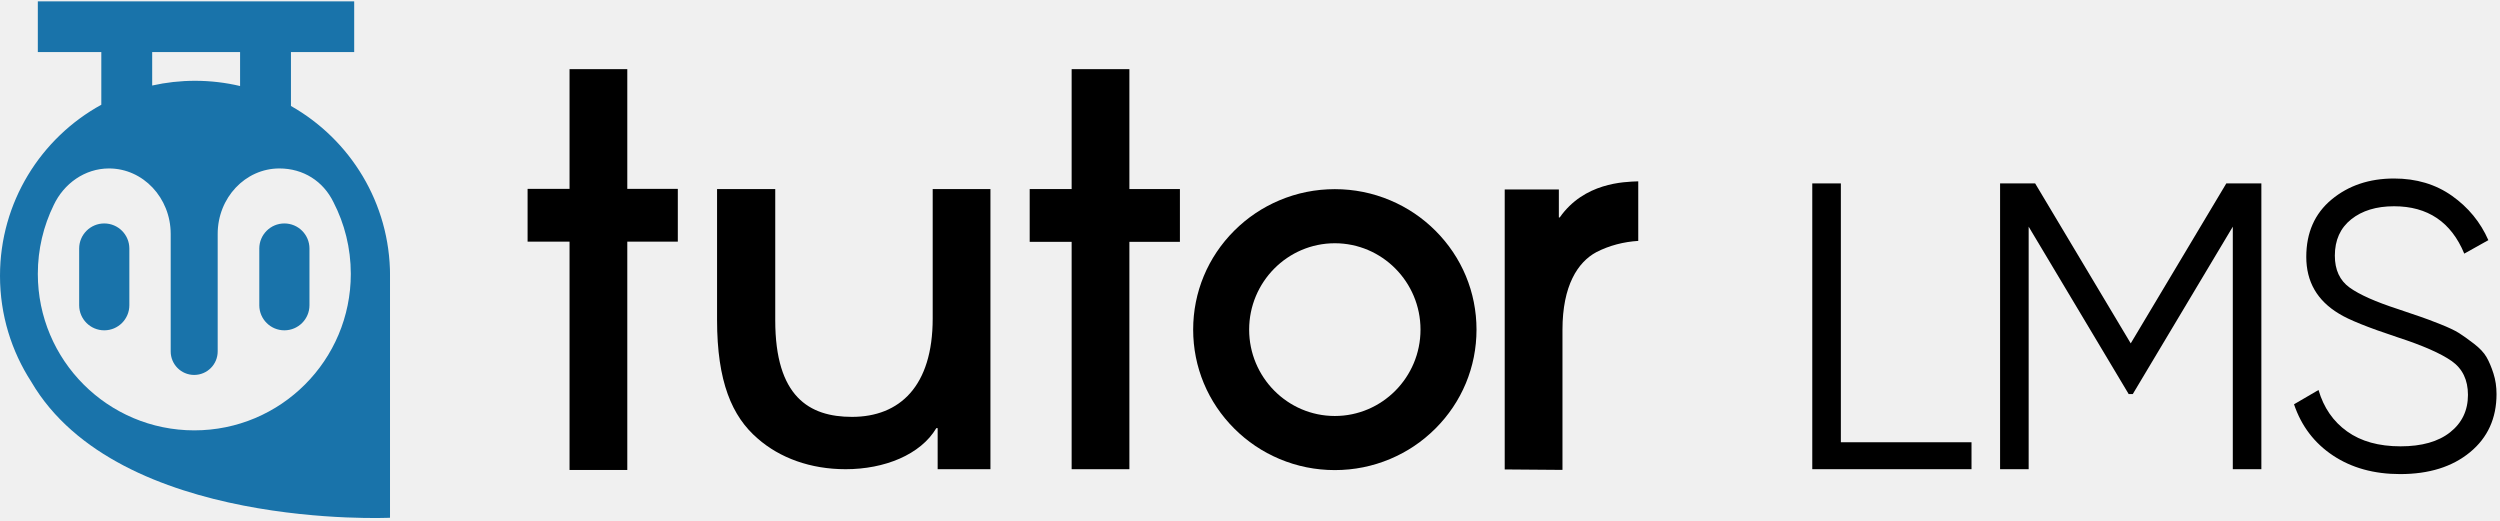
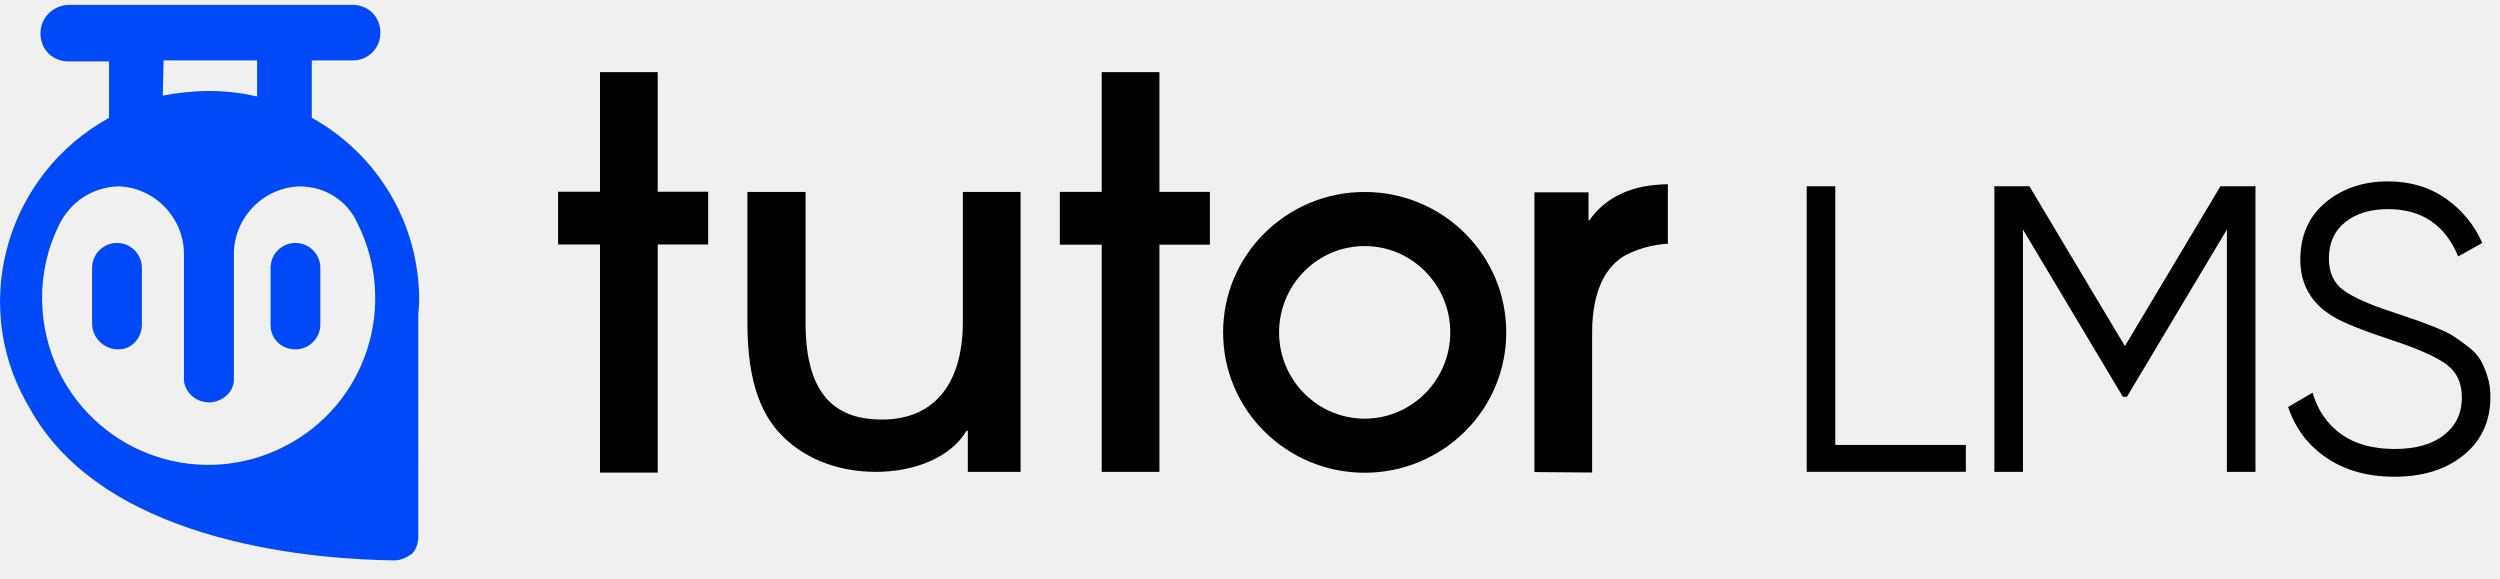
- <svg xmlns="http://www.w3.org/2000/svg" width="192" height="40" viewBox="0 0 192 40" fill="none">
-   <mask id="mask0" mask-type="alpha" maskUnits="userSpaceOnUse" x="0" y="0" width="30" height="40">
-     <path d="M0 0.092H29.956V39.784H0V0.092Z" fill="white" />
-   </mask>
-   <g mask="url(#mask0)">
-     <path fill-rule="evenodd" clip-rule="evenodd" d="M4.124 15.752C4.901 14.101 6.514 12.937 8.371 12.937C10.987 12.937 13.109 15.188 13.109 17.966V18.74V26.99C13.109 27.986 13.916 28.795 14.913 28.795C15.91 28.795 16.718 27.986 16.718 26.99V18.74V17.966C16.718 15.188 18.84 12.937 21.456 12.937C23.292 12.937 24.827 13.913 25.613 15.533C26.463 17.181 26.942 19.051 26.942 21.034C26.942 27.671 21.561 33.052 14.923 33.052C8.286 33.052 2.905 27.671 2.905 21.034C2.905 19.139 3.343 17.346 4.124 15.752ZM11.688 3.998H18.438V6.607C17.327 6.344 16.169 6.205 14.978 6.205C13.847 6.205 12.747 6.331 11.688 6.568V3.998ZM29.913 22.335C29.941 21.955 29.956 21.57 29.956 21.182C29.956 15.589 26.888 10.712 22.345 8.139V3.998H27.202V0.092H2.905V3.998H7.781V8.044C3.144 10.59 0 15.519 0 21.182C0 24.183 0.883 26.978 2.403 29.322H2.402C9.09 40.746 29.956 39.763 29.956 39.763V21.182C29.956 21.57 29.941 21.955 29.913 22.335Z" fill="#1973AA" />
-   </g>
-   <path fill-rule="evenodd" clip-rule="evenodd" d="M8.007 25.369C6.943 25.369 6.08 24.507 6.08 23.443V19.087C6.08 18.023 6.943 17.161 8.007 17.161C9.071 17.161 9.934 18.023 9.934 19.087V23.443C9.934 24.507 9.071 25.369 8.007 25.369Z" fill="#1973AA" />
-   <path fill-rule="evenodd" clip-rule="evenodd" d="M21.84 25.369C20.777 25.369 19.914 24.507 19.914 23.443V19.087C19.914 18.023 20.777 17.161 21.84 17.161C22.904 17.161 23.767 18.023 23.767 19.087V23.443C23.767 24.507 22.904 25.369 21.84 25.369Z" fill="#1973AA" />
-   <path fill-rule="evenodd" clip-rule="evenodd" d="M48.176 36.094H43.741V18.558H40.519V14.505H43.741V5.311H48.176V14.505H52.056V18.558H48.176V36.094Z" fill="black" />
-   <path fill-rule="evenodd" clip-rule="evenodd" d="M59.539 14.52V24.602C59.539 30.457 62.138 32.016 65.43 32.016C69.103 32.016 71.631 29.66 71.631 24.463V14.52H76.066V36.035H72.012V32.882H71.909C70.696 34.926 67.924 36.035 64.944 36.035C62.242 36.035 59.887 35.169 58.189 33.679C56.214 31.981 55.07 29.314 55.07 24.567V14.52H59.539Z" fill="black" />
-   <path fill-rule="evenodd" clip-rule="evenodd" d="M86.737 36.035H82.302V18.573H79.08V14.519H82.302V5.311H86.737V14.519H90.617V18.573H86.737V36.035Z" fill="black" />
-   <path fill-rule="evenodd" clip-rule="evenodd" d="M115.562 36.053V14.551H119.72V16.699H119.789C121.66 14.031 124.709 13.963 125.818 13.927V18.501C124.709 18.57 123.6 18.848 122.596 19.367C121.175 20.13 119.998 21.93 119.998 25.326V36.088L115.562 36.053Z" fill="black" />
-   <path fill-rule="evenodd" clip-rule="evenodd" d="M109.095 25.315C109.095 28.972 106.144 31.948 102.515 31.948C98.887 31.948 95.935 28.972 95.935 25.315C95.935 21.658 98.887 18.682 102.515 18.682C106.144 18.682 109.095 21.658 109.095 25.315ZM110.234 17.711C109.236 16.716 108.072 15.933 106.774 15.386C105.424 14.816 103.992 14.527 102.515 14.527C101.039 14.527 99.606 14.816 98.257 15.386C96.959 15.933 95.795 16.716 94.797 17.711C92.758 19.745 91.635 22.446 91.635 25.315C91.635 28.184 92.758 30.885 94.797 32.919C95.794 33.914 96.959 34.697 98.257 35.245C99.606 35.814 101.039 36.103 102.515 36.103C103.992 36.103 105.424 35.814 106.774 35.245C108.072 34.697 109.236 33.914 110.234 32.919C112.273 30.885 113.396 28.184 113.396 25.315C113.396 22.446 112.273 19.745 110.234 17.711Z" fill="black" />
-   <path fill-rule="evenodd" clip-rule="evenodd" d="M141.378 33.965H151.412V36.034H139.183V14.086H141.378V33.965Z" fill="black" />
-   <path fill-rule="evenodd" clip-rule="evenodd" d="M173.673 14.085V36.034H171.479V17.409L163.797 30.265H163.483L155.801 17.409V36.034H153.606V14.085H156.299L163.64 26.371L170.981 14.085H173.673Z" fill="black" />
-   <path fill-rule="evenodd" clip-rule="evenodd" d="M184.333 36.41C182.327 36.41 180.607 35.935 179.175 34.984C177.743 34.032 176.745 32.721 176.181 31.049L178.062 29.951C178.459 31.311 179.191 32.371 180.257 33.133C181.323 33.897 182.692 34.278 184.364 34.278C185.994 34.278 187.264 33.918 188.173 33.197C189.084 32.475 189.539 31.519 189.539 30.328C189.539 29.178 189.12 28.311 188.284 27.725C187.448 27.14 186.068 26.534 184.145 25.907C181.867 25.154 180.361 24.548 179.63 24.088C177.958 23.084 177.122 21.632 177.122 19.73C177.122 17.869 177.769 16.401 179.065 15.324C180.361 14.248 181.96 13.709 183.863 13.709C185.576 13.709 187.062 14.153 188.315 15.041C189.57 15.93 190.499 17.064 191.106 18.444L189.256 19.479C188.252 17.054 186.454 15.841 183.863 15.841C182.504 15.841 181.407 16.176 180.571 16.845C179.733 17.514 179.316 18.444 179.316 19.635C179.316 20.722 179.693 21.538 180.445 22.081C181.198 22.625 182.441 23.179 184.176 23.742C184.971 24.015 185.54 24.209 185.885 24.323C186.23 24.438 186.732 24.627 187.391 24.887C188.049 25.149 188.534 25.378 188.849 25.577C189.162 25.776 189.543 26.047 189.993 26.393C190.442 26.737 190.767 27.082 190.965 27.427C191.163 27.772 191.34 28.191 191.497 28.681C191.655 29.173 191.733 29.701 191.733 30.264C191.733 32.126 191.054 33.615 189.695 34.733C188.336 35.852 186.549 36.41 184.333 36.41Z" fill="black" />
+ <svg xmlns="http://www.w3.org/2000/svg" width="108" height="25" fill="none">
+   <path fill-rule="evenodd" clip-rule="evenodd" d="M79.285 19.22h5.639v1.163H78.05V8.047h1.234V19.22ZM97.436 8.047v12.337h-1.234V9.915l-4.318 7.226h-.176l-4.317-7.226v10.469h-1.234V8.047h1.513l4.126 6.905 4.126-6.905h1.514ZM103.427 20.595c-1.127 0-2.094-.267-2.898-.802-.805-.535-1.366-1.272-1.683-2.212l1.057-.617c.223.765.635 1.36 1.234 1.79.599.428 1.368.642 2.308.642.916 0 1.63-.202 2.141-.607.512-.406.767-.943.767-1.613 0-.646-.235-1.133-.705-1.463-.47-.328-1.245-.67-2.326-1.021-1.28-.424-2.127-.764-2.538-1.023-.94-.564-1.41-1.38-1.41-2.45 0-1.045.364-1.87 1.093-2.476.728-.604 1.627-.907 2.696-.907.963 0 1.798.25 2.503.749a4.551 4.551 0 0 1 1.568 1.912l-1.04.582c-.564-1.363-1.574-2.045-3.031-2.045-.764 0-1.38.188-1.85.564-.47.376-.705.9-.705 1.569 0 .61.212 1.069.635 1.374.423.306 1.121.617 2.096.934l.961.327c.194.064.476.17.846.316.37.148.643.276.82.388.176.112.39.264.643.459.252.193.435.387.546.581.112.194.211.43.299.705.089.276.132.573.132.89 0 1.046-.381 1.883-1.145 2.51-.764.63-1.768.944-3.014.944ZM66.287 20.394V8.309h2.337v1.207h.038c1.052-1.5 2.766-1.538 3.389-1.558v2.571a4.558 4.558 0 0 0-1.811.487c-.798.428-1.46 1.44-1.46 3.35v6.047l-2.493-.02ZM62.652 14.358c0 2.056-1.659 3.728-3.698 3.728-2.04 0-3.698-1.672-3.698-3.728 0-2.055 1.659-3.728 3.698-3.728 2.04 0 3.698 1.673 3.698 3.728Zm.64-4.274a6.12 6.12 0 0 0-4.338-1.79 6.119 6.119 0 0 0-4.338 1.79 6 6 0 0 0-1.777 4.274 6 6 0 0 0 1.777 4.274 6.128 6.128 0 0 0 4.338 1.79 6.128 6.128 0 0 0 4.338-1.79 5.998 5.998 0 0 0 1.777-4.274c0-1.613-.63-3.13-1.777-4.274ZM50.087 20.384h-2.493V10.57h-1.81V8.29h1.81V3.116h2.493V8.29h2.18v2.279h-2.18v9.814ZM34.8 8.291v5.667c0 3.291 1.46 4.167 3.31 4.167 2.065 0 3.486-1.324 3.486-4.245V8.291h2.493v12.093H41.81v-1.772h-.058c-.681 1.149-2.24 1.772-3.914 1.772-1.52 0-2.843-.487-3.797-1.324-1.11-.954-1.753-2.454-1.753-5.122V8.291H34.8ZM28.413 20.417H25.92v-9.856h-1.81V8.283h1.81V3.116h2.493v5.167h2.18v2.278h-2.18v9.856Z" fill="#000" />
+   <path fill-rule="evenodd" clip-rule="evenodd" d="M5.054 15.092a1.13 1.13 0 0 1-1.075-1.075V11.57c0-.592.482-1.075 1.075-1.075.592 0 1.075.483 1.075 1.075v2.447c0 .592-.445 1.075-1.002 1.075l-.073.001ZM12.764 15.092c-.593 0-1.075-.444-1.075-1.037V11.57c0-.592.482-1.075 1.075-1.075.592 0 1.075.483 1.075 1.075v2.447a1.079 1.079 0 0 1-1.075 1.076Z" fill="#0049F8" />
+   <path fill-rule="evenodd" clip-rule="evenodd" d="M2.546 9.73c.48-1 1.44-1.64 2.56-1.68 1.598.04 2.88 1.398 2.841 3v5.403c.08.6.64 1.001 1.24.919.48-.08.88-.439.918-.919v-5.4c-.041-1.599 1.24-2.959 2.842-3 1.081 0 2.04.6 2.48 1.56 1.799 3.561.4 7.882-3.16 9.684a7.182 7.182 0 0 1-9.68-3.164c-1-2-1.038-4.4-.041-6.402Zm4.521-7.12h4.04v1.561A8.994 8.994 0 0 0 9.03 3.93c-.681 0-1.36.08-2 .2l.038-1.52Zm11.002 11.08c0-.24.04-.438.04-.721 0-3.28-1.76-6.281-4.64-7.881V2.61h1.761a1.18 1.18 0 0 0 1.202-1.202c0-.68-.521-1.198-1.202-1.198H2.946c-.68.041-1.198.559-1.198 1.24 0 .68.521 1.201 1.202 1.201h1.76v2.442C.348 7.489-1.292 12.973 1.108 17.33c.12.2.2.36.321.56 3.4 5.721 12.521 6.28 15.602 6.319.28 0 .521-.12.76-.28.2-.2.28-.48.28-.76-.002.004-.002-9.48-.002-9.48Z" fill="#0049F8" />
</svg>
